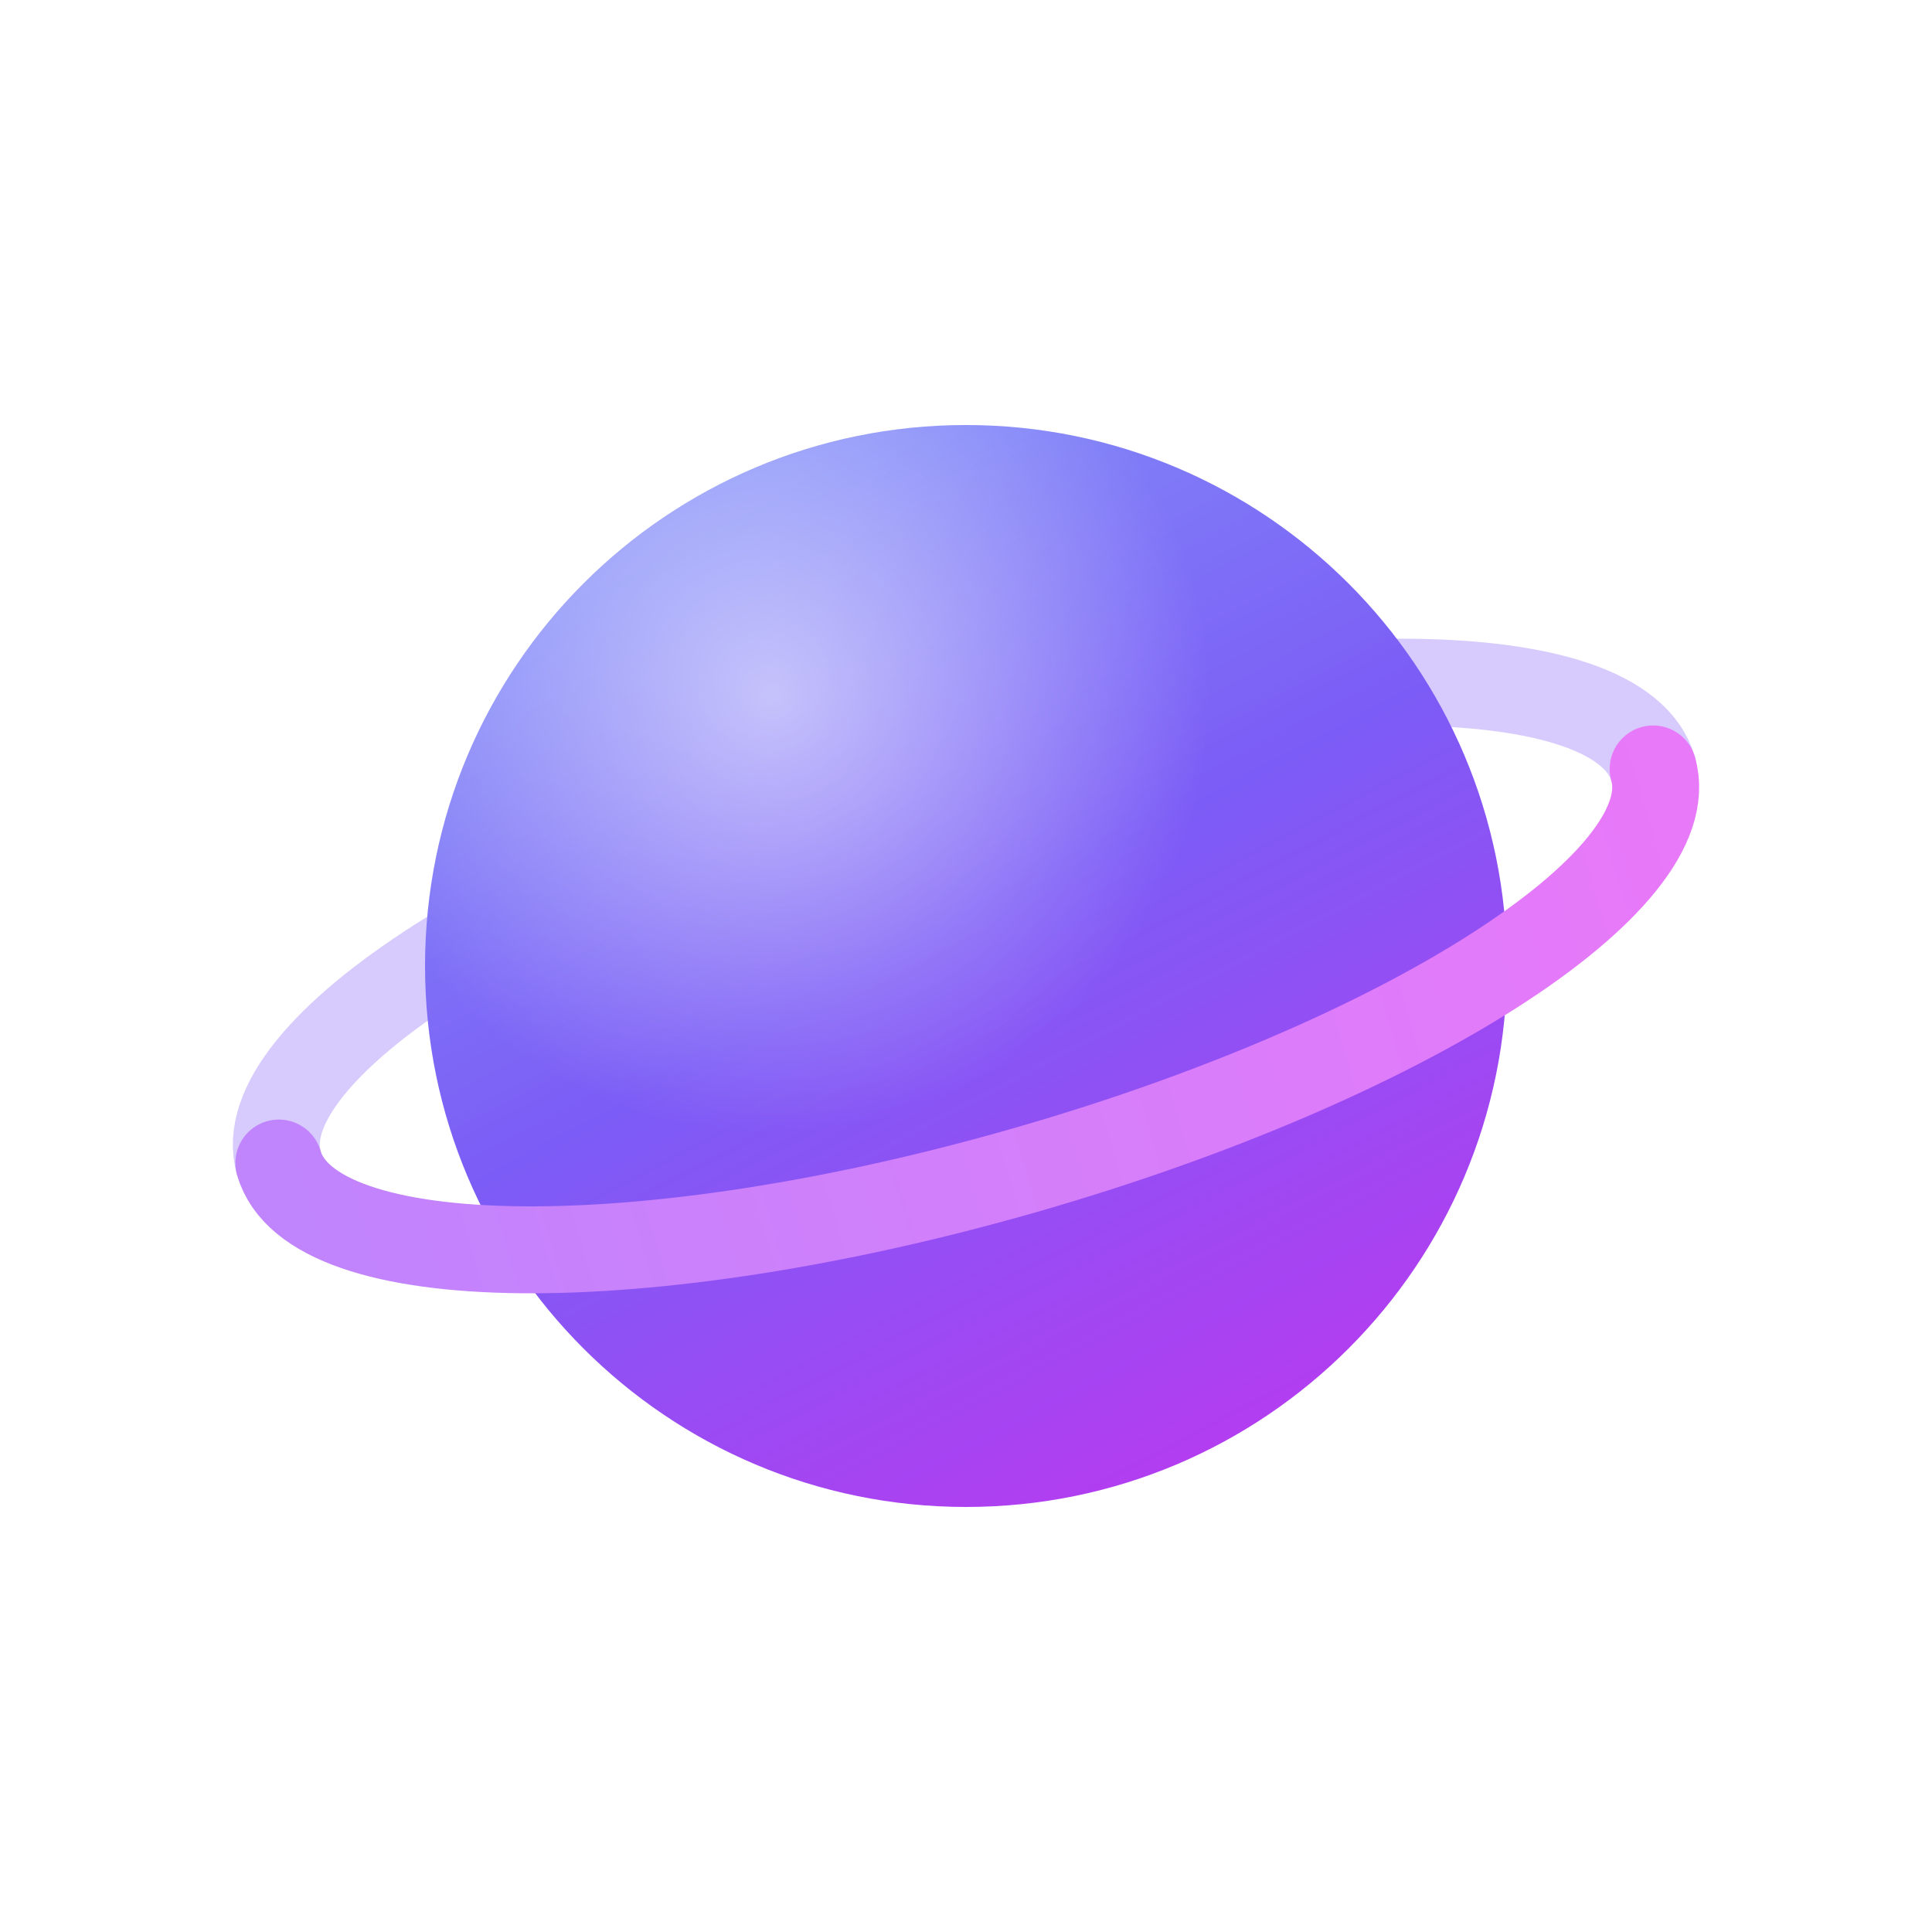
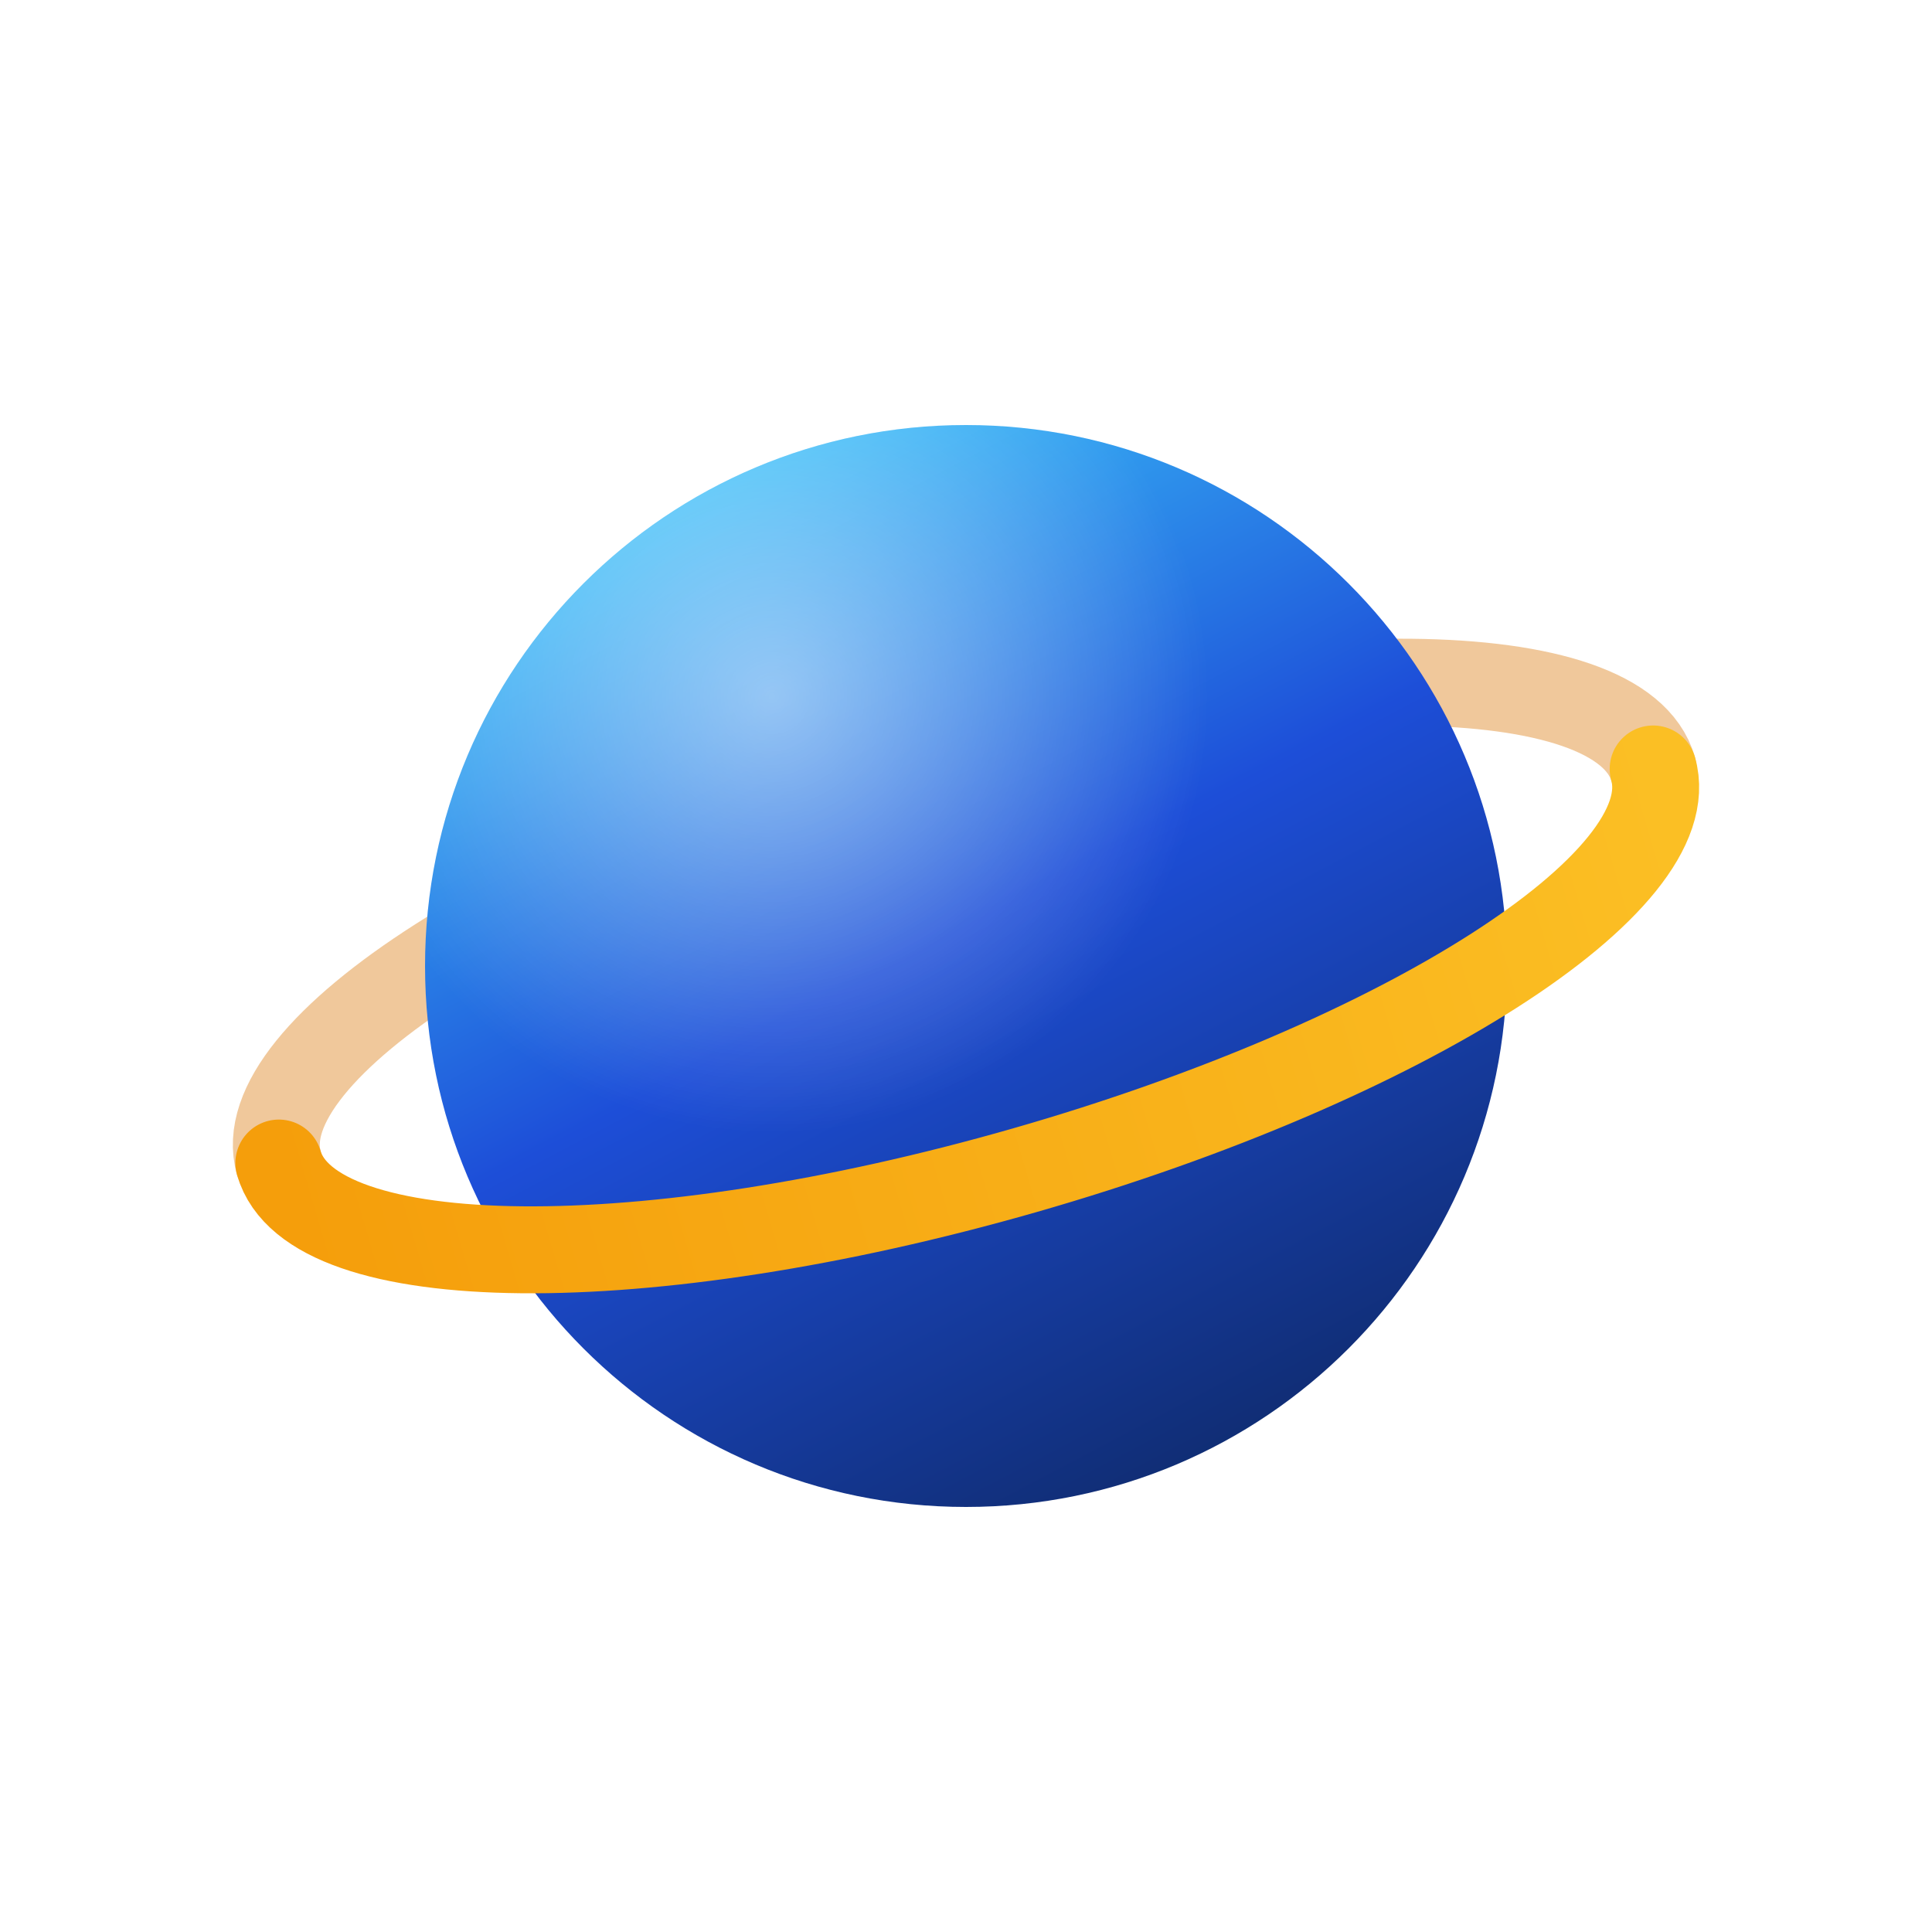
<svg xmlns="http://www.w3.org/2000/svg" viewBox="0 0 400 400" role="img" aria-label="JoveCanvas logo">
  <defs>
    <linearGradient id="jc-sphere" x1="0.25" y1="0.05" x2="0.75" y2="1">
-       <stop offset="0" stop-color="#818cf8" />
-       <stop offset="0.45" stop-color="#7c5cf6" />
-       <stop offset="1" stop-color="#b83af0" />
+       <stop offset="0" stop-color="#38bdf8" />
+       <stop offset="0.45" stop-color="#1d4ed8" />
+       <stop offset="1" stop-color="#0f2a6b" />
    </linearGradient>
    <linearGradient id="jc-ring-front" x1="0" y1="0" x2="1" y2="0">
-       <stop offset="0" stop-color="#c084fc" />
-       <stop offset="1" stop-color="#e879f9" />
+       <stop offset="0" stop-color="#f59e0b" />
+       <stop offset="1" stop-color="#fbbf24" />
    </linearGradient>
    <radialGradient id="jc-glow" cx="0.32" cy="0.25" r="0.9">
-       <stop offset="0" stop-color="#ffffff" stop-opacity="0.55" />
+       <stop offset="0" stop-color="#ffffff" stop-opacity="0.5" />
      <stop offset="0.45" stop-color="#ffffff" stop-opacity="0" />
    </radialGradient>
  </defs>
  <g transform="rotate(-16 200 200)">
-     <path d="M 52 200 A 148 44 0 0 1 348 200" fill="none" stroke="#a78bfa" stroke-opacity="0.45" stroke-width="18" stroke-linecap="round" />
+     <path d="M 52 200 A 148 44 0 0 1 348 200" fill="none" stroke="#d97706" stroke-opacity="0.4" stroke-width="18" stroke-linecap="round" />
  </g>
  <circle cx="200" cy="200" r="112" fill="url(#jc-sphere)" />
  <circle cx="200" cy="200" r="112" fill="url(#jc-glow)" />
  <g transform="rotate(-16 200 200)">
    <path d="M 348 200 A 148 44 0 0 1 52 200" fill="none" stroke="url(#jc-ring-front)" stroke-width="18" stroke-linecap="round" />
  </g>
</svg>
